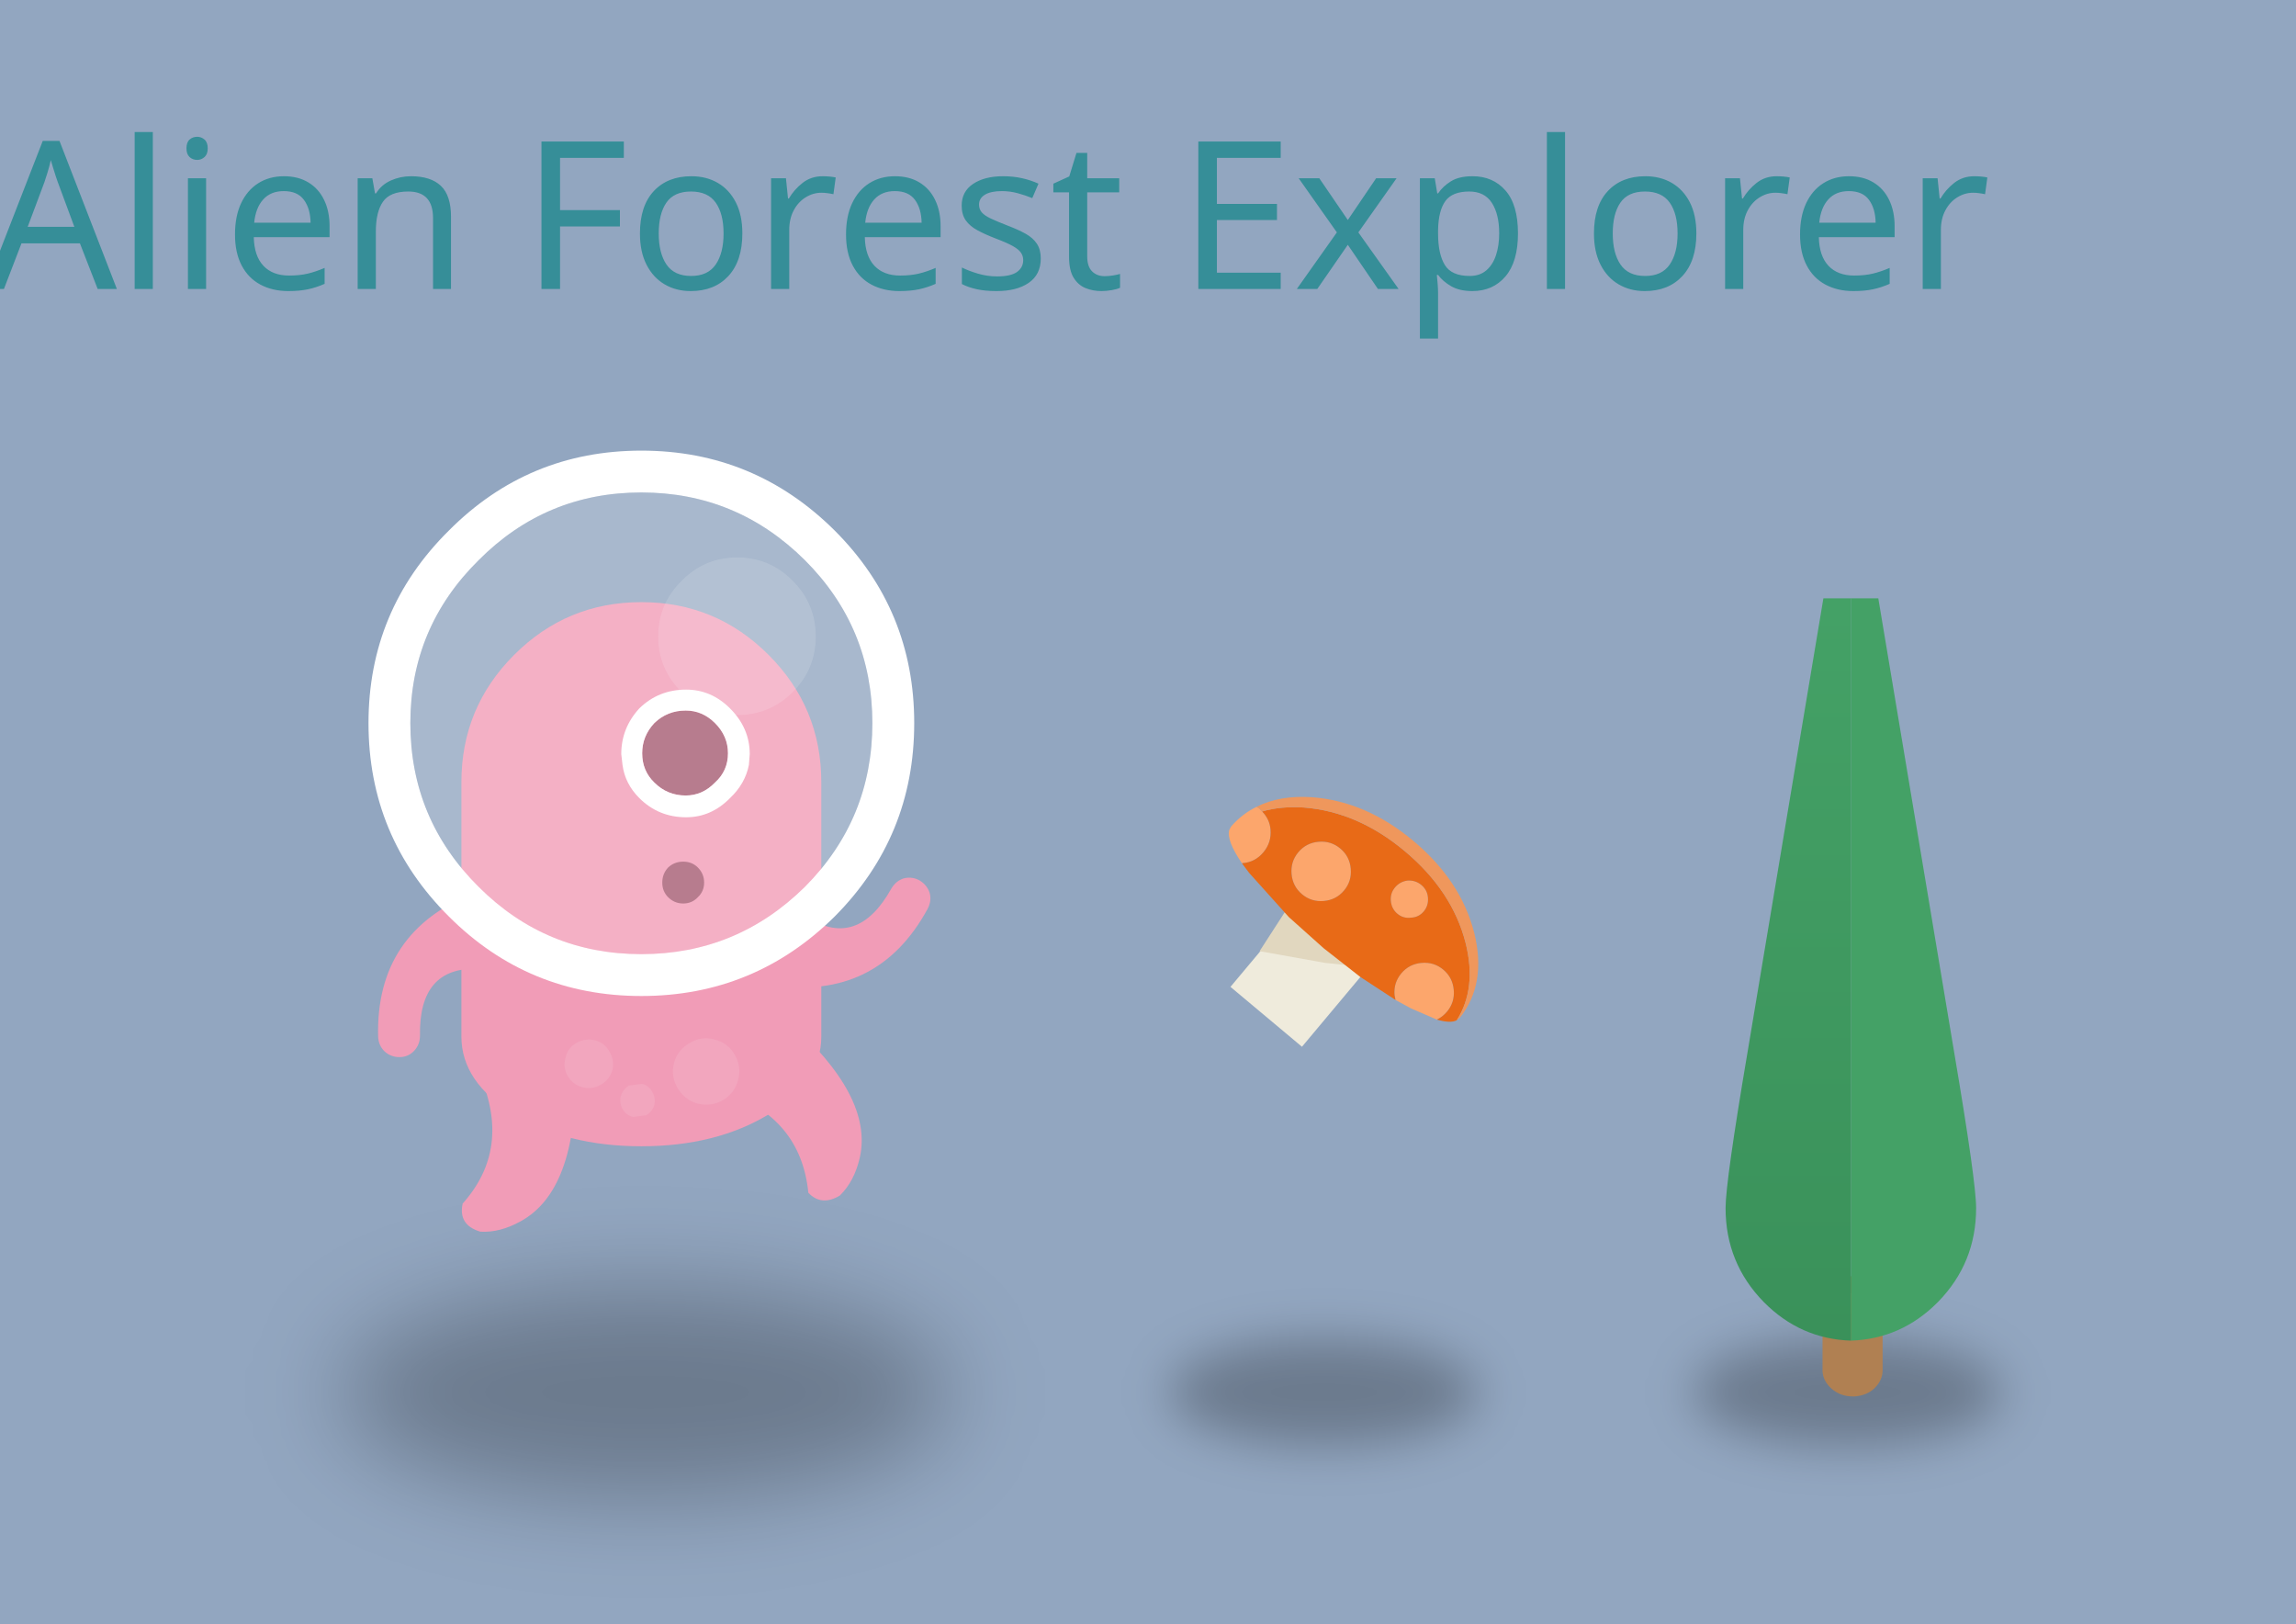
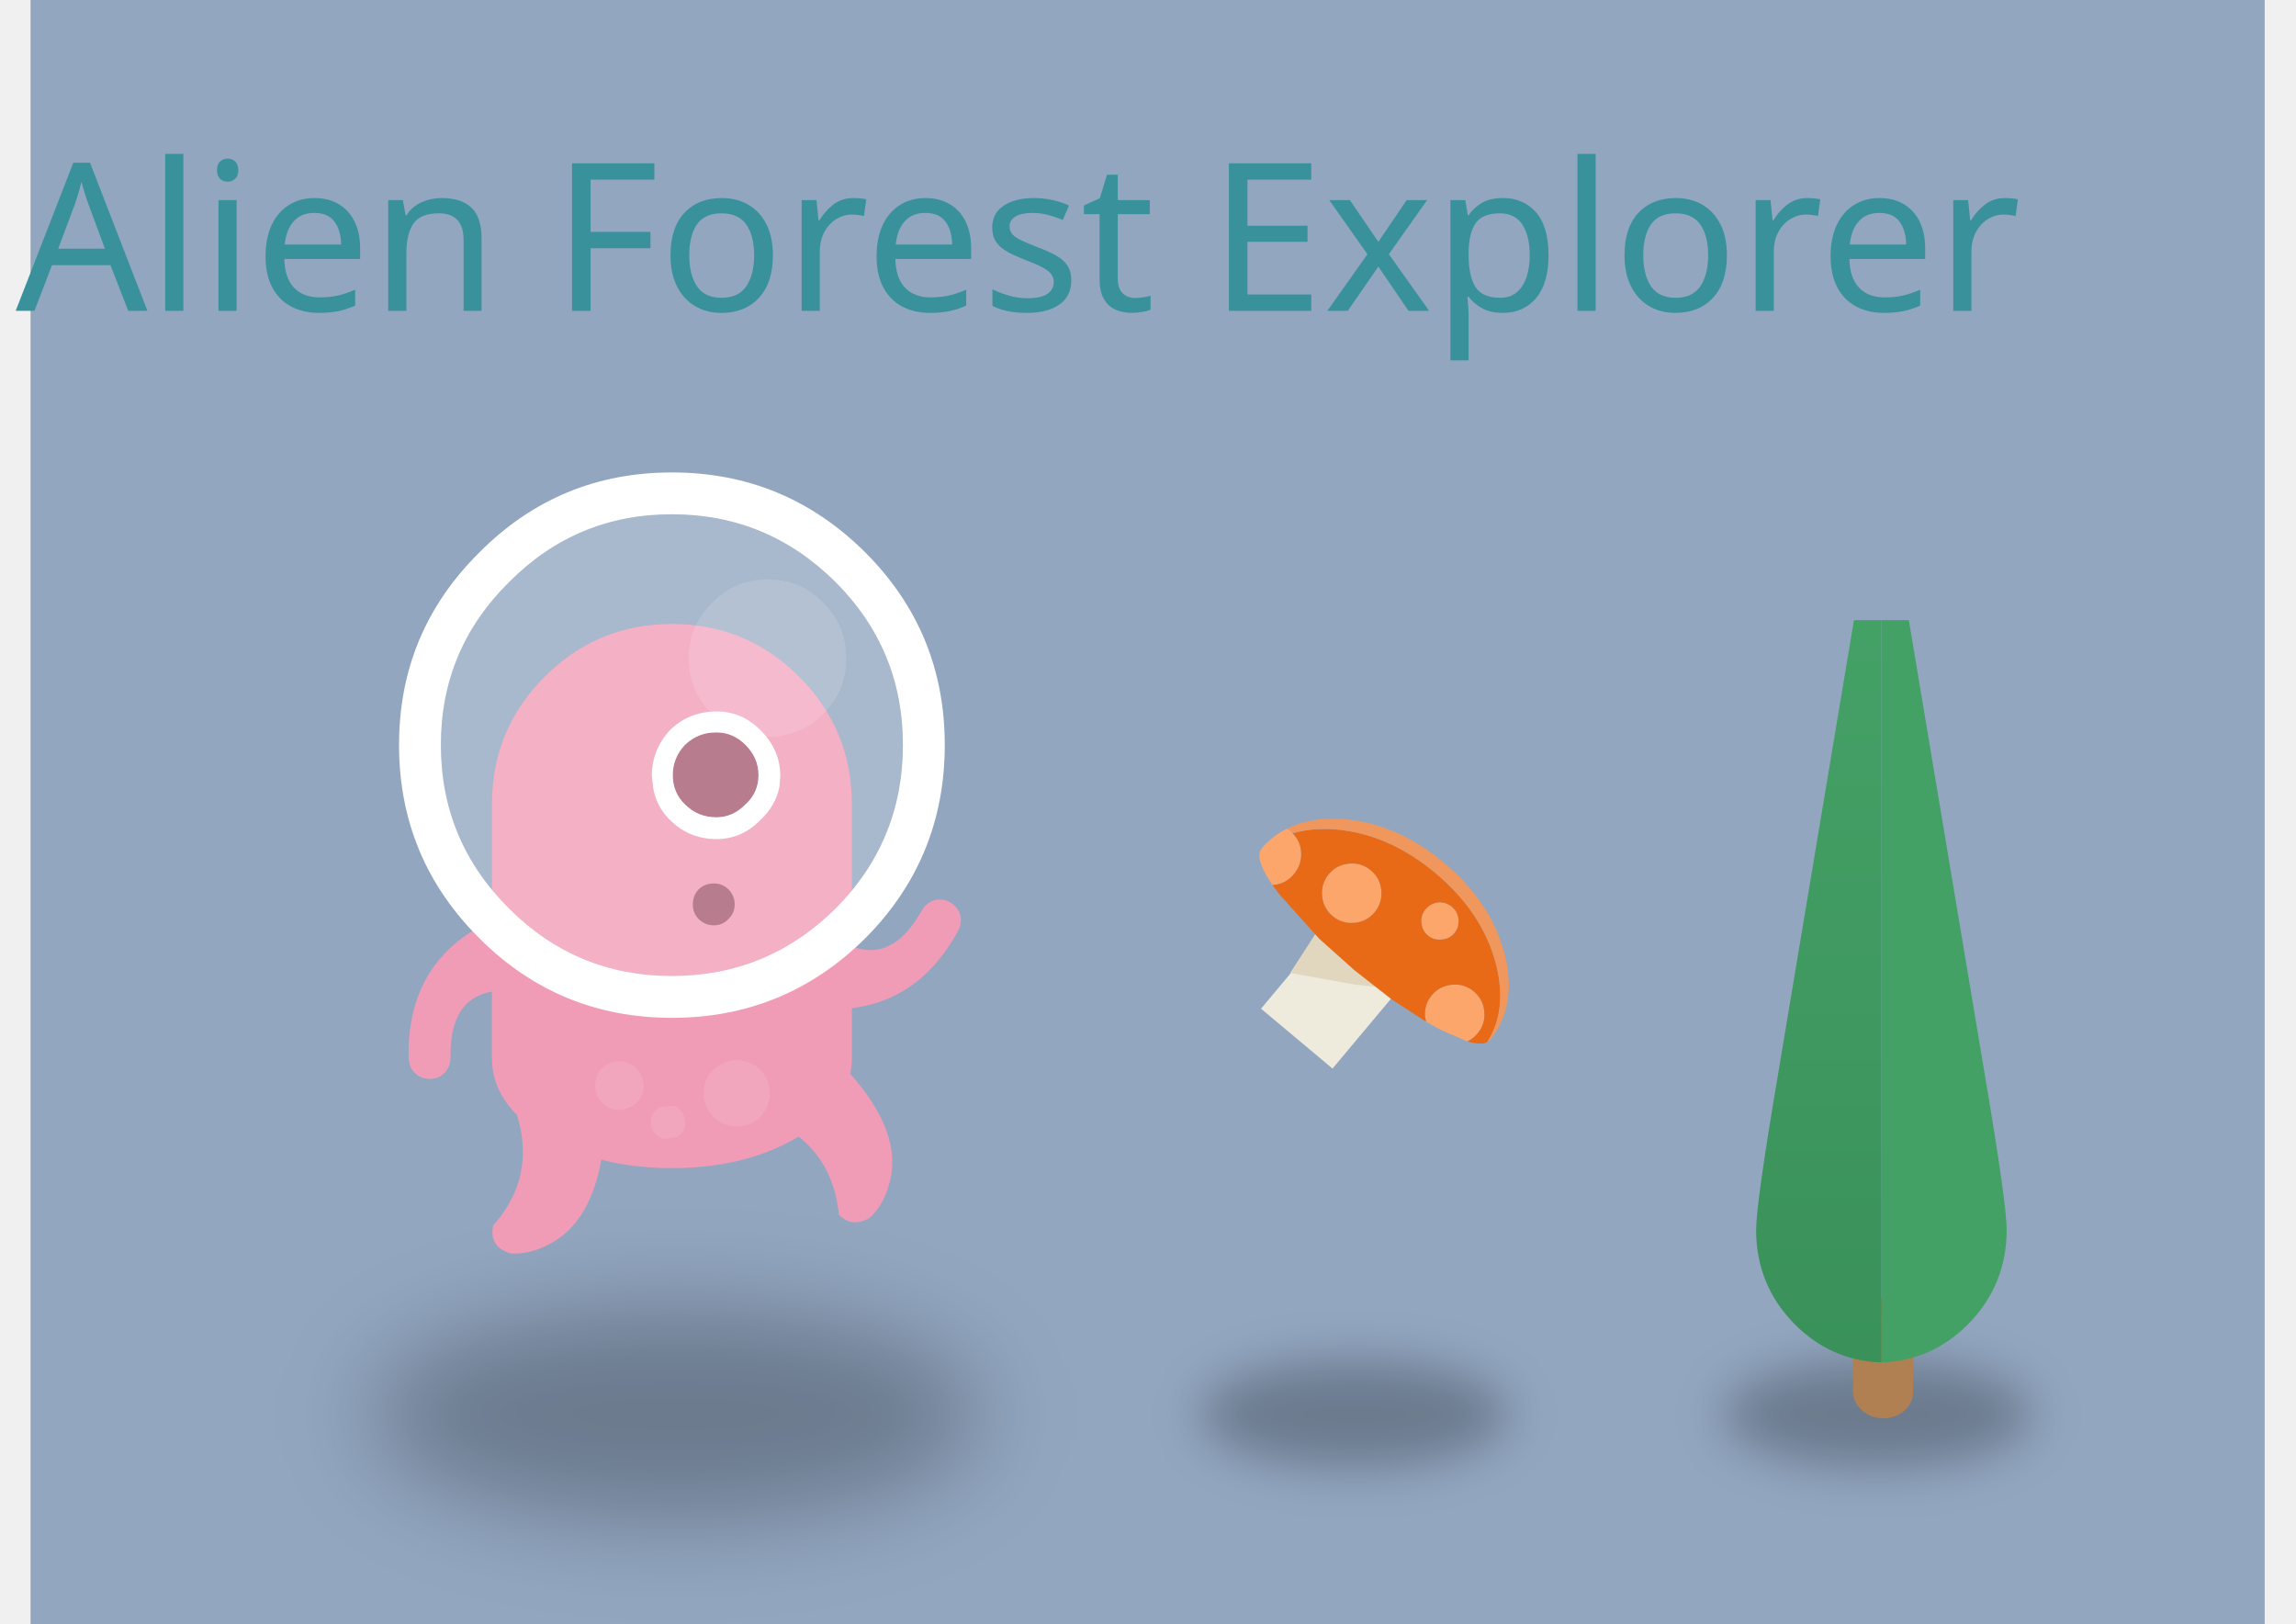
<svg xmlns="http://www.w3.org/2000/svg" xmlns:xlink="http://www.w3.org/1999/xlink" width="1052.362" height="744.094" id="svg2" version="1.1">
  <defs id="defs4">
    <filter id="filter3773" x="-0.086" width="1.172" y="-0.995" height="2.991">
      <feGaussianBlur stdDeviation="30.473" id="feGaussianBlur3775" />
    </filter>
    <filter id="filter28075" x="-0.187" width="1.374" y="-0.539" height="2.079">
      <feGaussianBlur stdDeviation="21.798" id="feGaussianBlur28077" />
    </filter>
    <linearGradient xlink:href="#gradient23" id="linearGradient32412" gradientUnits="userSpaceOnUse" gradientTransform="matrix(0,0.05218506,-0.05279541,0,370.8332,720.2644)" spreadMethod="pad" x1="-819.2" x2="819.2" />
    <linearGradient gradientUnits="userSpaceOnUse" x1="-819.2" x2="819.2" spreadMethod="pad" gradientTransform="matrix(0,0.05218506,-0.05279541,0,640,581.25)" id="gradient23">
      <stop offset="0" stop-color="#44A166" id="stop31377" />
      <stop offset="1" stop-color="#3A915A" id="stop31379" />
    </linearGradient>
    <linearGradient x2="819.2" x1="-819.2" spreadMethod="pad" gradientTransform="matrix(0,0.05218506,-0.05279541,0,370.8332,720.2644)" gradientUnits="userSpaceOnUse" id="linearGradient33799" xlink:href="#gradient23" />
  </defs>
  <g id="layer1" transform="translate(0,-308.2677)">
-     <rect style="fill:#003575;fill-opacity:0.392;stroke:none;stroke-width:0;stroke-linecap:round;stroke-linejoin:round;stroke-miterlimit:4;stroke-opacity:1;stroke-dasharray:none;stroke-dashoffset:0" id="rect2985" width="1054.599" height="746.503" x="0" y="-0.388" transform="translate(0,308.2677)" />
-     <text xml:space="preserve" style="font-size:94.647px;font-style:normal;font-variant:normal;font-weight:normal;font-stretch:normal;text-align:center;line-height:125%;letter-spacing:0px;word-spacing:0px;text-anchor:middle;fill:#008080;fill-opacity:0.631;stroke:none;font-family:Lobster;-inkscape-font-specification:Lobster" x="514.274" y="440.703" id="text3755">
-       <tspan x="514.274" y="440.703" id="tspan28004">Alien Forest Explorer</tspan>
+     <rect style="fill:#003575;fill-opacity:0.392;stroke:none" id="rect2985" width="1024" height="768" x="14" y="296.362" />
+     <text xml:space="preserve" style="font-size:94.647px;font-style:normal;font-variant:normal;font-weight:normal;font-stretch:normal;text-align:center;line-height:125%;letter-spacing:0px;word-spacing:0px;text-anchor:middle;fill:#39929b;fill-opacity:1;stroke:none;font-family:Lobster;-inkscape-font-specification:Lobster" x="528.274" y="450.703" id="text3755">
+       <tspan x="528.274" y="450.703" id="tspan28004">Alien Forest Explorer</tspan>
    </text>
-     <path style="fill:#000000;fill-opacity:0.264;stroke:none;filter:url(#filter28075)" id="path28061" d="m 678.823,662.272 a 139.906,48.487 0 1 1 -279.812,0 139.906,48.487 0 1 1 279.812,0 z" transform="translate(-243.0711,284.024)" />
-     <g id="g29252" transform="matrix(3.503623,0,0,3.503623,-2624.257,-1406.506)">
+     <path style="fill:#000000;fill-opacity:0.264;stroke:none;filter:url(#filter28075)" id="path28061" d="m 678.823,662.272 a 139.906,48.487 0 1 1 -279.812,0 139.906,48.487 0 1 1 279.812,0 z" transform="translate(-229.0711,294.024)" />
+     <g id="g29252" transform="matrix(3.503623,0,0,3.503623,-2610.257,-1396.506)">
      <path d="m 911.499,602.368 q -2.08,-3.046 -1.667,-4.396 l 0.244,-0.448 0.032,-0.038 q 1.419,-1.616 3.29,-2.527 l 0.377,0.251 0.351,0.359 q 0.977,1.014 1.096,2.352 0.15,1.69 -0.942,2.994 -1.091,1.303 -2.75,1.415 l -0.032,0.038 m 25.483,20.424 -3.396,-1.474 -2.014,-1.099 -0.127,-0.628 q -0.143,-1.62 0.884,-2.847 1.027,-1.227 2.647,-1.37 1.62,-0.143 2.847,0.884 1.227,1.027 1.37,2.647 0.143,1.62 -0.884,2.847 -0.578,0.69 -1.328,1.04 m -2.02,-17.603 q 0.767,0.642 0.854,1.628 0.094,1.057 -0.548,1.823 -0.642,0.767 -1.666,0.822 -1.018,0.126 -1.785,-0.516 -0.767,-0.642 -0.86,-1.698 -0.087,-0.986 0.555,-1.753 0.642,-0.767 1.66,-0.892 1.024,-0.055 1.791,0.587 m -16.103,-4.289 q 1.027,-1.227 2.647,-1.37 1.62,-0.143 2.847,0.884 1.227,1.027 1.37,2.647 0.143,1.62 -0.884,2.847 -1.027,1.227 -2.647,1.37 -1.62,0.143 -2.847,-0.884 -1.227,-1.027 -1.37,-2.647 -0.143,-1.62 0.884,-2.847" id="path24951" style="fill:#fca66c;stroke:none" />
      <path d="m 927.65,616.414 -8.313,9.928 -9.354,-7.832 8.313,-9.928 4.499,4.128 4.855,3.704" id="path24959" style="fill:#efebdc;stroke:none" />
      <path d="m 929.392,610.452 -1.007,5.562 -6.081,-0.65 -8.512,-1.523 3.596,-5.562 5.923,1.523 6.081,0.65" id="path24957" style="fill:#e1d7bf;stroke:none" />
      <path d="m 918.859,600.9 q -1.027,1.227 -0.884,2.847 0.143,1.62 1.37,2.647 1.227,1.027 2.847,0.884 1.62,-0.143 2.647,-1.37 1.027,-1.227 0.884,-2.847 -0.143,-1.62 -1.37,-2.647 -1.227,-1.027 -2.847,-0.884 -1.62,0.143 -2.647,1.37 m 20.723,21.981 q -0.814,0.427 -2.599,-0.089 0.75,-0.35 1.328,-1.04 1.027,-1.227 0.884,-2.847 -0.143,-1.62 -1.37,-2.647 -1.227,-1.027 -2.847,-0.884 -1.62,0.143 -2.647,1.37 -1.027,1.227 -0.884,2.847 l 0.127,0.628 -4.596,-3 -4.805,-3.763 -4.549,-4.069 -5.198,-5.787 -0.925,-1.231 0.032,-0.038 q 1.658,-0.111 2.75,-1.415 1.091,-1.303 0.942,-2.994 -0.119,-1.338 -1.096,-2.352 2.422,-0.711 5.456,-0.519 7.041,0.548 13.213,5.716 6.21,5.2 7.949,12.003 1.484,5.938 -1.163,10.112 m -4.619,-17.693 q -0.767,-0.642 -1.791,-0.587 -1.018,0.126 -1.66,0.892 -0.642,0.767 -0.555,1.753 0.093,1.057 0.86,1.698 0.767,0.642 1.785,0.516 1.024,-0.055 1.666,-0.822 0.642,-0.767 0.548,-1.823 -0.087,-0.986 -0.854,-1.628" id="path24953" style="fill:#e86a17;stroke:none" />
      <path d="m 913.399,594.959 q 3.057,-1.548 7.307,-1.25 7.041,0.548 13.213,5.716 6.21,5.2 7.949,12.003 1.655,6.668 -1.857,11.096 l -0.032,0.038 -0.398,0.319 q 2.647,-4.174 1.163,-10.112 -1.738,-6.803 -7.949,-12.003 -6.172,-5.168 -13.213,-5.716 -3.034,-0.193 -5.456,0.519 l -0.351,-0.359 -0.377,-0.251" id="path24955" style="fill:#ef975c;stroke:none" />
    </g>
-     <path transform="matrix(0.5072218,0,0,0.5072218,333.4379,610.3773)" d="m 678.823,662.272 a 139.906,48.487 0 1 1 -279.812,0 139.906,48.487 0 1 1 279.812,0 z" id="path29259" style="fill:#000000;fill-opacity:0.264;stroke:none;filter:url(#filter28075)" />
-     <g id="g33828">
+     <path transform="matrix(0.5072218,0,0,0.5072218,347.4379,620.3773)" d="m 678.823,662.272 a 139.906,48.487 0 1 1 -279.812,0 139.906,48.487 0 1 1 279.812,0 z" id="path29259" style="fill:#000000;fill-opacity:0.264;stroke:none;filter:url(#filter28075)" />
+     <g id="g33828" transform="translate(14,10)">
      <path style="fill:#f19cb7" id="path18659" d="m 360.714,775.637 c 26.47,23.275 37.596,44.309 33.376,63.107 -1.665,7.289 -4.73,13.105 -9.207,17.455 -5.628,3.322 -10.423,2.877 -14.386,-1.343 -2.302,-23.148 -15.28,-38.62 -38.934,-46.423 4.857,-15.598 14.574,-26.528 29.152,-32.796 z m -121.994,92.262 c -6.395,3.583 -12.594,5.183 -18.606,4.795 -6.783,-2.045 -9.464,-6.326 -8.06,-12.852 14.961,-16.753 17.582,-36.379 7.864,-58.887 14.835,-6.783 29.478,-6.783 43.925,0 0.257,35.294 -8.114,57.605 -25.124,66.943 z" />
      <path style="fill:#f19cb7" id="path18661" d="m 211.482,666.687 c 0,-22.764 8.056,-42.199 24.169,-58.311 16.112,-16.112 35.551,-24.169 58.311,-24.169 22.761,0 42.199,8.056 58.308,24.169 16.112,16.112 24.172,35.551 24.172,58.311 v 116.623 c 0,13.941 -8.06,25.83 -24.172,35.677 -16.109,9.717 -35.551,14.582 -58.308,14.582 -22.764,0 -42.199,-4.864 -58.311,-14.582 -16.112,-9.844 -24.169,-21.736 -24.169,-35.677 V 666.687 z" />
      <path style="fill:#a55b72" id="path18663" d="m 313.144,722.313 c -2.685,0 -4.991,-0.959 -6.909,-2.877 -1.792,-1.792 -2.682,-4.032 -2.682,-6.713 0,-2.685 0.89,-4.991 2.682,-6.909 1.918,-1.792 4.224,-2.682 6.909,-2.682 2.682,0 4.922,0.89 6.713,2.682 1.918,1.918 2.877,4.224 2.877,6.909 0,2.682 -0.959,4.922 -2.877,6.713 -1.788,1.918 -4.028,2.877 -6.713,2.877 z" />
      <path style="fill:#a55b72" id="path18665" d="m 327.722,639.641 c 3.963,3.963 5.946,8.57 5.946,13.814 0,5.367 -1.983,9.844 -5.946,13.427 -3.836,3.963 -8.313,5.946 -13.427,5.946 -5.628,0 -10.423,-1.983 -14.386,-5.946 -3.71,-3.583 -5.563,-8.06 -5.563,-13.427 0,-5.24 1.853,-9.848 5.563,-13.814 3.963,-3.836 8.758,-5.754 14.386,-5.754 5.114,0 9.591,1.918 13.427,5.754 z" />
      <path style="fill:#ffffff" id="path18667" d="m 333.668,653.452 c 0,-5.24 -1.983,-9.848 -5.946,-13.814 -3.836,-3.836 -8.313,-5.754 -13.427,-5.754 -5.628,0 -10.423,1.918 -14.386,5.754 -3.71,3.963 -5.563,8.57 -5.563,13.814 0,5.367 1.853,9.844 5.563,13.427 3.963,3.963 8.758,5.946 14.386,5.946 5.114,0 9.591,-1.983 13.427,-5.946 3.963,-3.579 5.946,-8.056 5.946,-13.427 z m 0.959,-20.524 c 6.008,6.008 9.015,12.982 9.015,20.908 l -0.384,4.987 c -1.151,5.754 -4.028,10.803 -8.632,15.153 -5.754,5.885 -12.468,8.823 -20.14,8.823 -8.44,0 -15.598,-2.939 -21.483,-8.823 -4.35,-4.35 -6.909,-9.399 -7.673,-15.153 l -0.575,-4.987 c 0,-7.926 2.751,-14.9 8.248,-20.908 5.881,-5.754 13.04,-8.632 21.483,-8.632 7.673,0 14.386,2.877 20.14,8.632 z" />
      <path style="fill:#f19cb7" id="path18669" d="m 414.23,710.804 c 2.559,-0.641 4.987,-0.322 7.289,0.959 2.302,1.404 3.836,3.322 4.6,5.754 0.641,2.428 0.322,4.857 -0.959,7.285 -15.345,28.131 -39.126,39.767 -71.355,34.914 l -1.151,-0.196 17.647,-30.69 c 15.219,9.464 27.94,5.049 38.171,-13.231 1.408,-2.428 3.326,-4.028 5.758,-4.795 z m -224.422,79.027 c -1.792,1.918 -4.028,2.877 -6.713,2.877 -2.685,0 -4.987,-0.894 -6.905,-2.685 -1.792,-1.788 -2.751,-4.028 -2.877,-6.713 -0.767,-32.094 13.999,-54.091 44.309,-65.984 l 1.151,-0.384 v 35.294 c -17.904,-0.514 -26.662,9.717 -26.278,30.69 0,2.685 -0.894,4.987 -2.685,6.905 z" />
      <path style="opacity:0.2;fill:#ffffff" id="path18671" d="m 293.962,533.952 c 29.156,0 54.153,10.358 74.999,31.078 20.585,20.585 30.882,45.46 30.882,74.612 0,29.286 -10.297,54.283 -30.882,75.003 -20.846,20.585 -45.843,30.882 -74.999,30.882 -29.16,0 -54.03,-10.297 -74.616,-30.882 -20.846,-20.716 -31.266,-45.717 -31.266,-75.003 0,-29.156 10.423,-54.026 31.266,-74.612 20.585,-20.72 45.46,-31.078 74.616,-31.078 z m 69.437,40.473 c -7.032,-7.158 -15.537,-10.742 -25.511,-10.742 -9.974,0 -18.476,3.583 -25.507,10.742 -7.162,7.036 -10.742,15.541 -10.742,25.511 0,9.97 3.579,18.476 10.742,25.511 7.032,7.032 15.537,10.55 25.507,10.55 9.978,0 18.479,-3.518 25.511,-10.55 7.032,-7.036 10.55,-15.541 10.55,-25.511 0,-9.97 -3.518,-18.476 -10.55,-25.511 z" enable-background="new    " />
      <path style="fill:#ffffff" id="path18673" d="M 368.962,565.026 C 348.115,544.31 323.118,533.948 293.962,533.948 c -29.16,0 -54.03,10.358 -74.616,31.078 -20.846,20.585 -31.266,45.46 -31.266,74.612 0,29.286 10.423,54.283 31.266,75.003 20.585,20.585 45.46,30.882 74.616,30.882 29.156,0 54.153,-10.297 74.999,-30.882 20.585,-20.716 30.882,-45.717 30.882,-75.003 0,-29.152 -10.297,-54.022 -30.882,-74.612 z m -200.062,74.616 c 0,-34.526 12.276,-63.935 36.832,-88.234 24.295,-24.422 53.708,-36.636 88.234,-36.636 34.526,0 64.062,12.215 88.618,36.636 24.295,24.299 36.445,53.708 36.445,88.234 0,34.653 -12.149,64.196 -36.445,88.622 -24.552,24.295 -54.091,36.445 -88.618,36.445 -34.526,0 -63.939,-12.149 -88.234,-36.445 -24.556,-24.426 -36.832,-53.969 -36.832,-88.622 z" />
      <path style="opacity:0.302;fill:#ffffff" id="path18675" d="m 337.888,563.683 c 9.978,0 18.479,3.583 25.511,10.742 7.032,7.036 10.55,15.541 10.55,25.511 0,9.97 -3.518,18.476 -10.55,25.511 -7.032,7.032 -15.537,10.55 -25.511,10.55 -9.974,0 -18.476,-3.518 -25.507,-10.55 -7.162,-7.036 -10.742,-15.541 -10.742,-25.511 0,-9.97 3.579,-18.476 10.742,-25.511 7.028,-7.162 15.533,-10.742 25.507,-10.742 z" enable-background="new    " />
      <path style="opacity:0.502;fill:#f3afc5" id="path18725" d="m 267.108,806.519 c -3.073,-0.763 -5.371,-2.49 -6.909,-5.179 -1.531,-2.685 -1.853,-5.501 -0.959,-8.44 0.641,-2.942 2.306,-5.179 4.991,-6.713 2.682,-1.531 5.559,-1.918 8.632,-1.151 2.808,0.767 4.987,2.494 6.518,5.179 1.535,2.685 1.983,5.501 1.347,8.44 -0.894,2.942 -2.685,5.183 -5.371,6.713 -2.685,1.535 -5.436,1.918 -8.248,1.151 z m 69.628,-14.961 c 2.171,3.706 2.685,7.607 1.535,11.701 -1.024,3.963 -3.326,7.036 -6.905,9.207 -3.71,2.045 -7.607,2.555 -11.704,1.531 -3.963,-1.151 -7.032,-3.579 -9.203,-7.285 -2.045,-3.583 -2.559,-7.354 -1.535,-11.317 1.151,-4.093 3.583,-7.158 7.289,-9.207 3.579,-2.171 7.35,-2.685 11.317,-1.531 4.093,1.017 7.162,3.322 9.207,6.901 z m -48.529,14.194 6.138,-0.767 c 2.045,0.514 3.583,1.726 4.604,3.644 1.151,1.918 1.469,3.898 0.959,5.946 -0.641,2.171 -1.918,3.771 -3.836,4.795 l -5.946,0.767 c -2.049,-0.514 -3.644,-1.726 -4.795,-3.644 -1.028,-1.918 -1.281,-3.901 -0.767,-5.946 0.637,-2.045 1.857,-3.644 3.644,-4.795 z" enable-background="new    " />
    </g>
-     <path style="fill:#000000;fill-opacity:0.264;stroke:none;filter:url(#filter28075)" id="path33826" d="m 678.823,662.272 a 139.906,48.487 0 1 1 -279.812,0 139.906,48.487 0 1 1 279.812,0 z" transform="matrix(0.5072218,0,0,0.5072218,573.4379,610.3773)" />
-     <g transform="matrix(3.932701,0,0,3.932701,-638.7546,-2080.029)" id="g33593">
+     <path style="fill:#000000;fill-opacity:0.264;stroke:none;filter:url(#filter28075)" id="path33826" d="m 678.823,662.272 a 139.906,48.487 0 1 1 -279.812,0 139.906,48.487 0 1 1 279.812,0 z" transform="matrix(0.5072218,0,0,0.5072218,587.4379,620.3773)" />
+     <g transform="matrix(3.932701,0,0,3.932701,-624.7546,-2070.029)" id="g33593">
      <path d="m 374.833,757.614 0,-2 1,0.2 2.25,0.2 0.25,0 0.25,0 3.25,-0.4 0,2 -3.25,0.4 -0.25,0 -0.25,0 -2.25,-0.2 -1,-0.2" id="path32031" style="fill:#9f7348;stroke:none" />
      <path d="m 374.833,757.614 1,0.2 2.25,0.2 0.25,0 0.25,0 3.25,-0.4 0,9.45 q -0.05,1.15 -1,2.05 -0.9,0.8 -2.25,0.9 l -0.25,0 q -1.4,0 -2.45,-0.9 -1,-0.9 -1.05,-2.05 l 0,-9.45" id="path32033" style="fill:#b08052;stroke:none" />
      <path d="m 378.133,677.014 3.2,0 8.85,52.95 q 2.55,15.05 2.55,18.1 0,6.4 -4.45,10.95 -4.25,4.3 -10.15,4.5 l 0,-86.5" id="path32035" style="fill:#44a166;stroke:none" />
      <path d="m 378.133,677.014 0,86.5 q -5.9,-0.2 -10.15,-4.5 -4.45,-4.55 -4.45,-10.95 0,-3.05 2.55,-18.1 l 8.85,-52.95 3.2,0" id="path32037" style="fill:url(#linearGradient33799);stroke:none" />
    </g>
  </g>
</svg>
